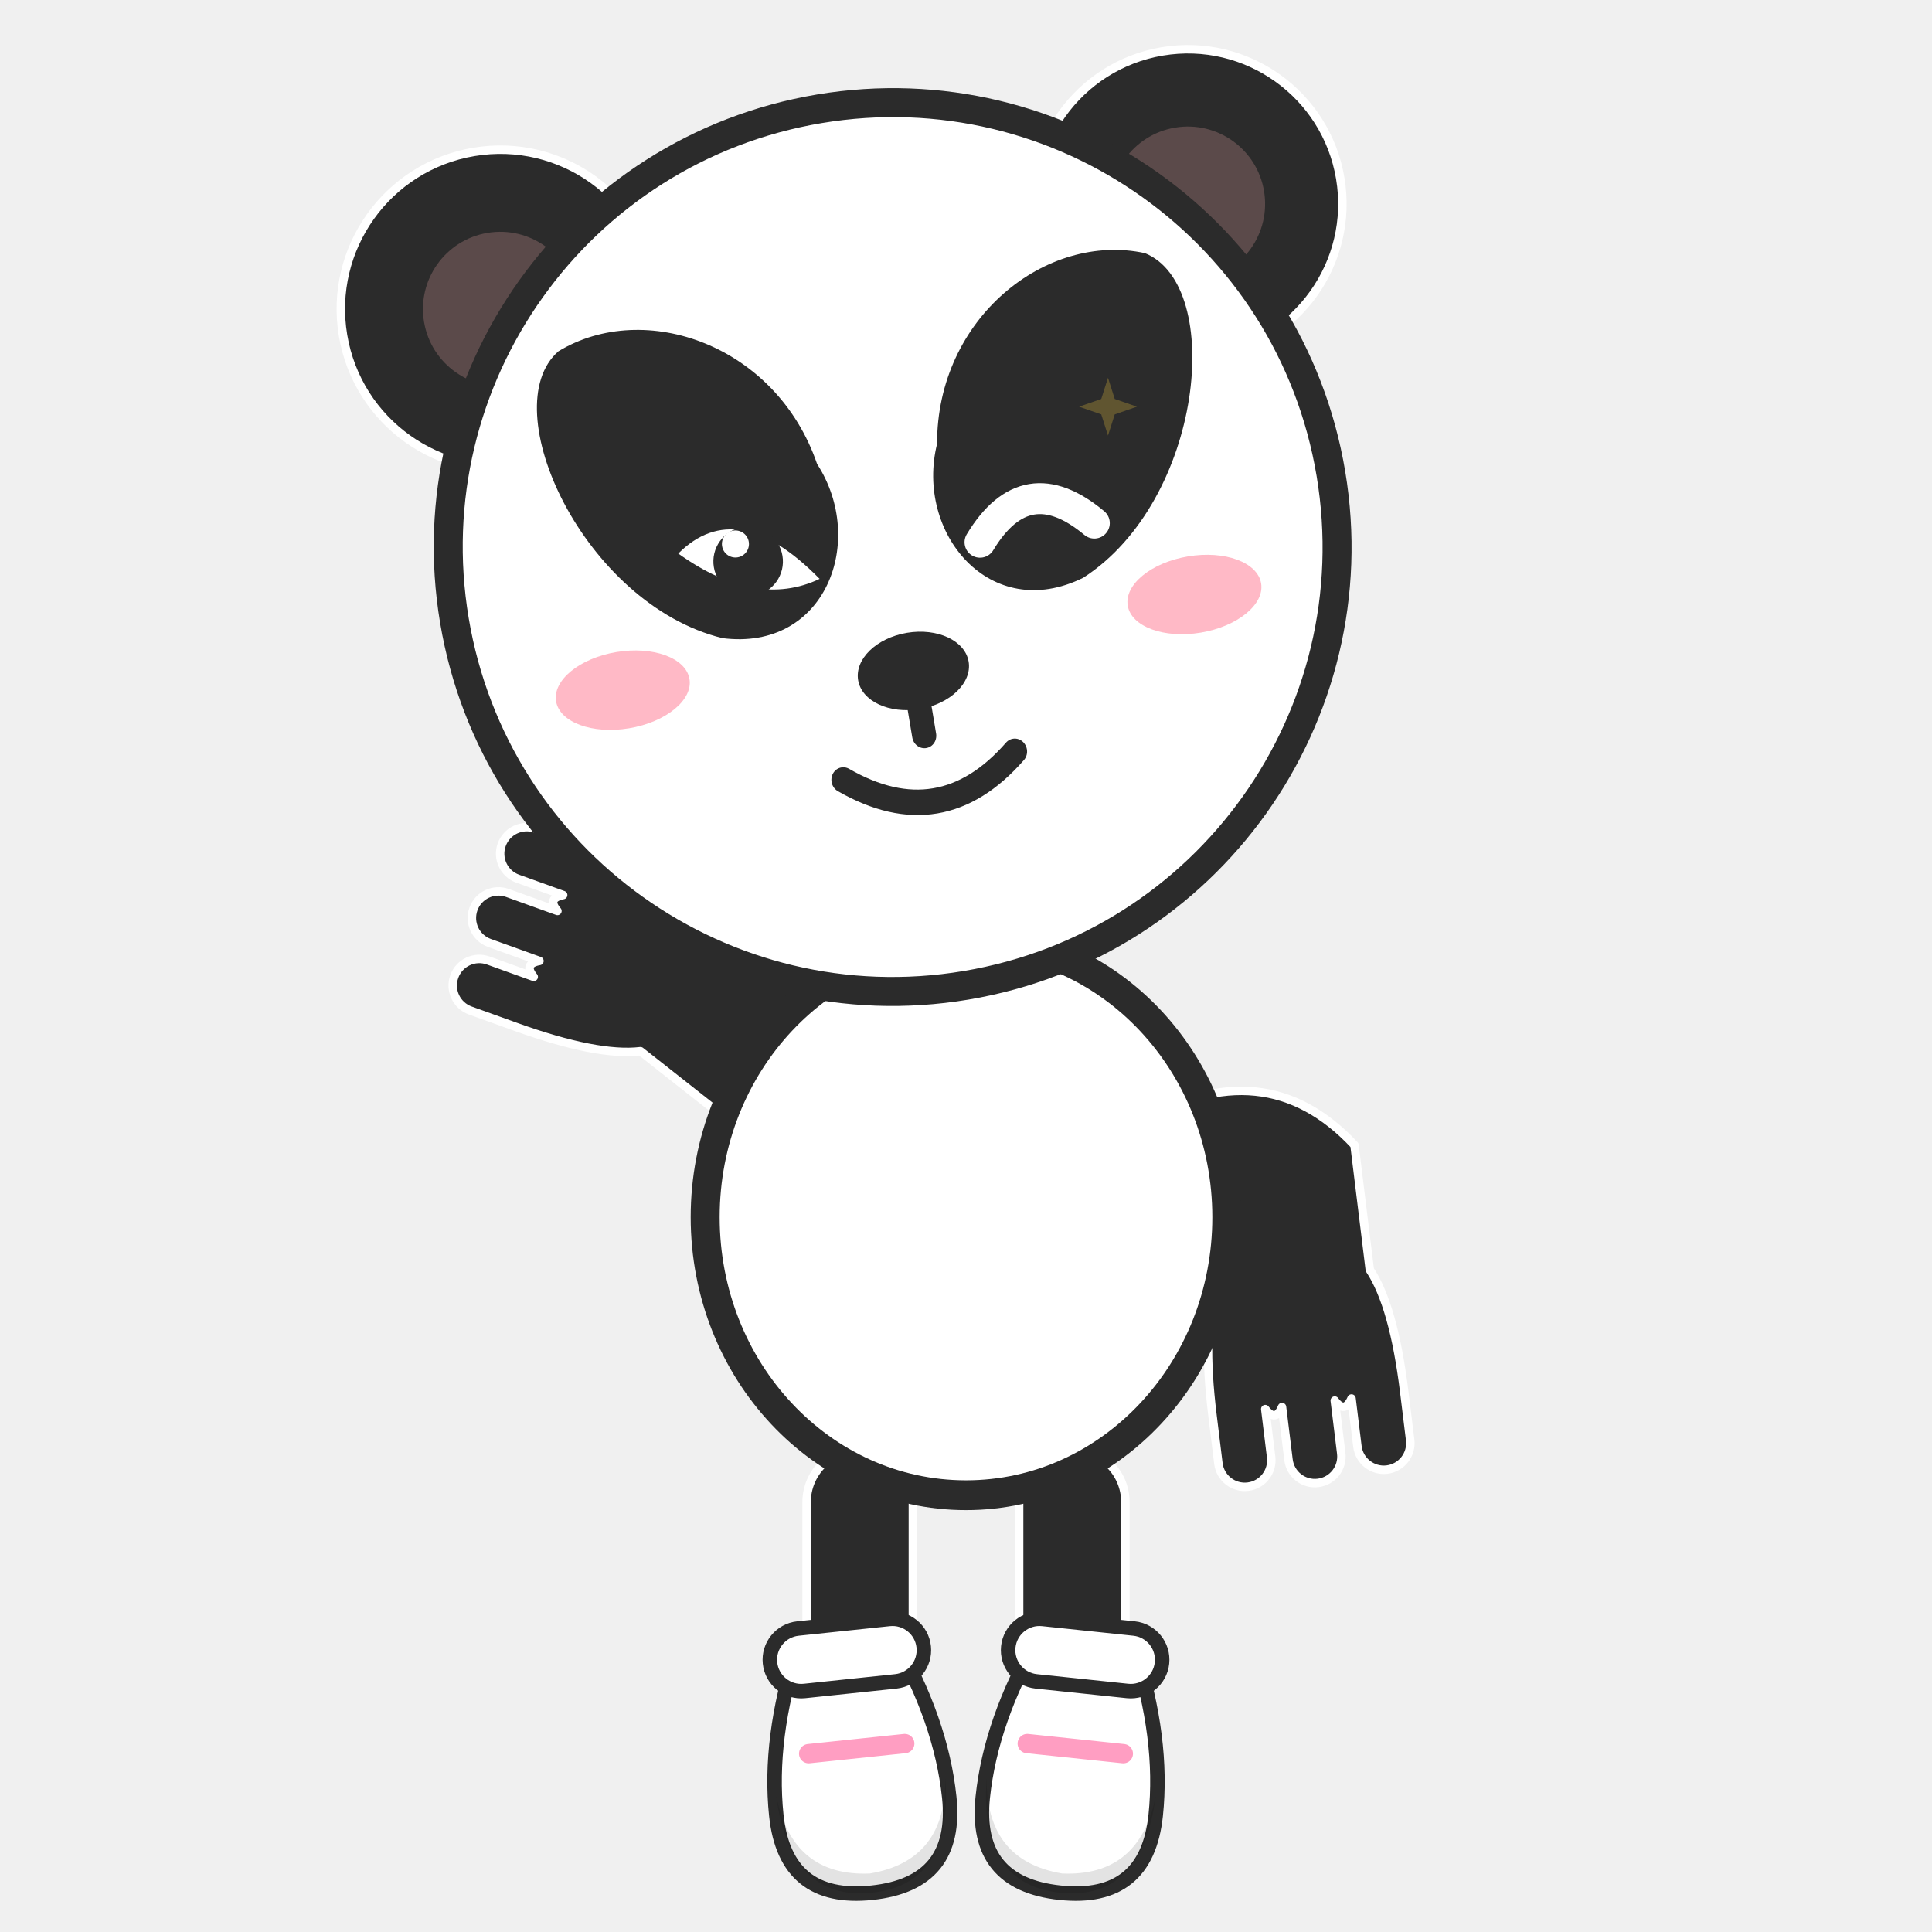
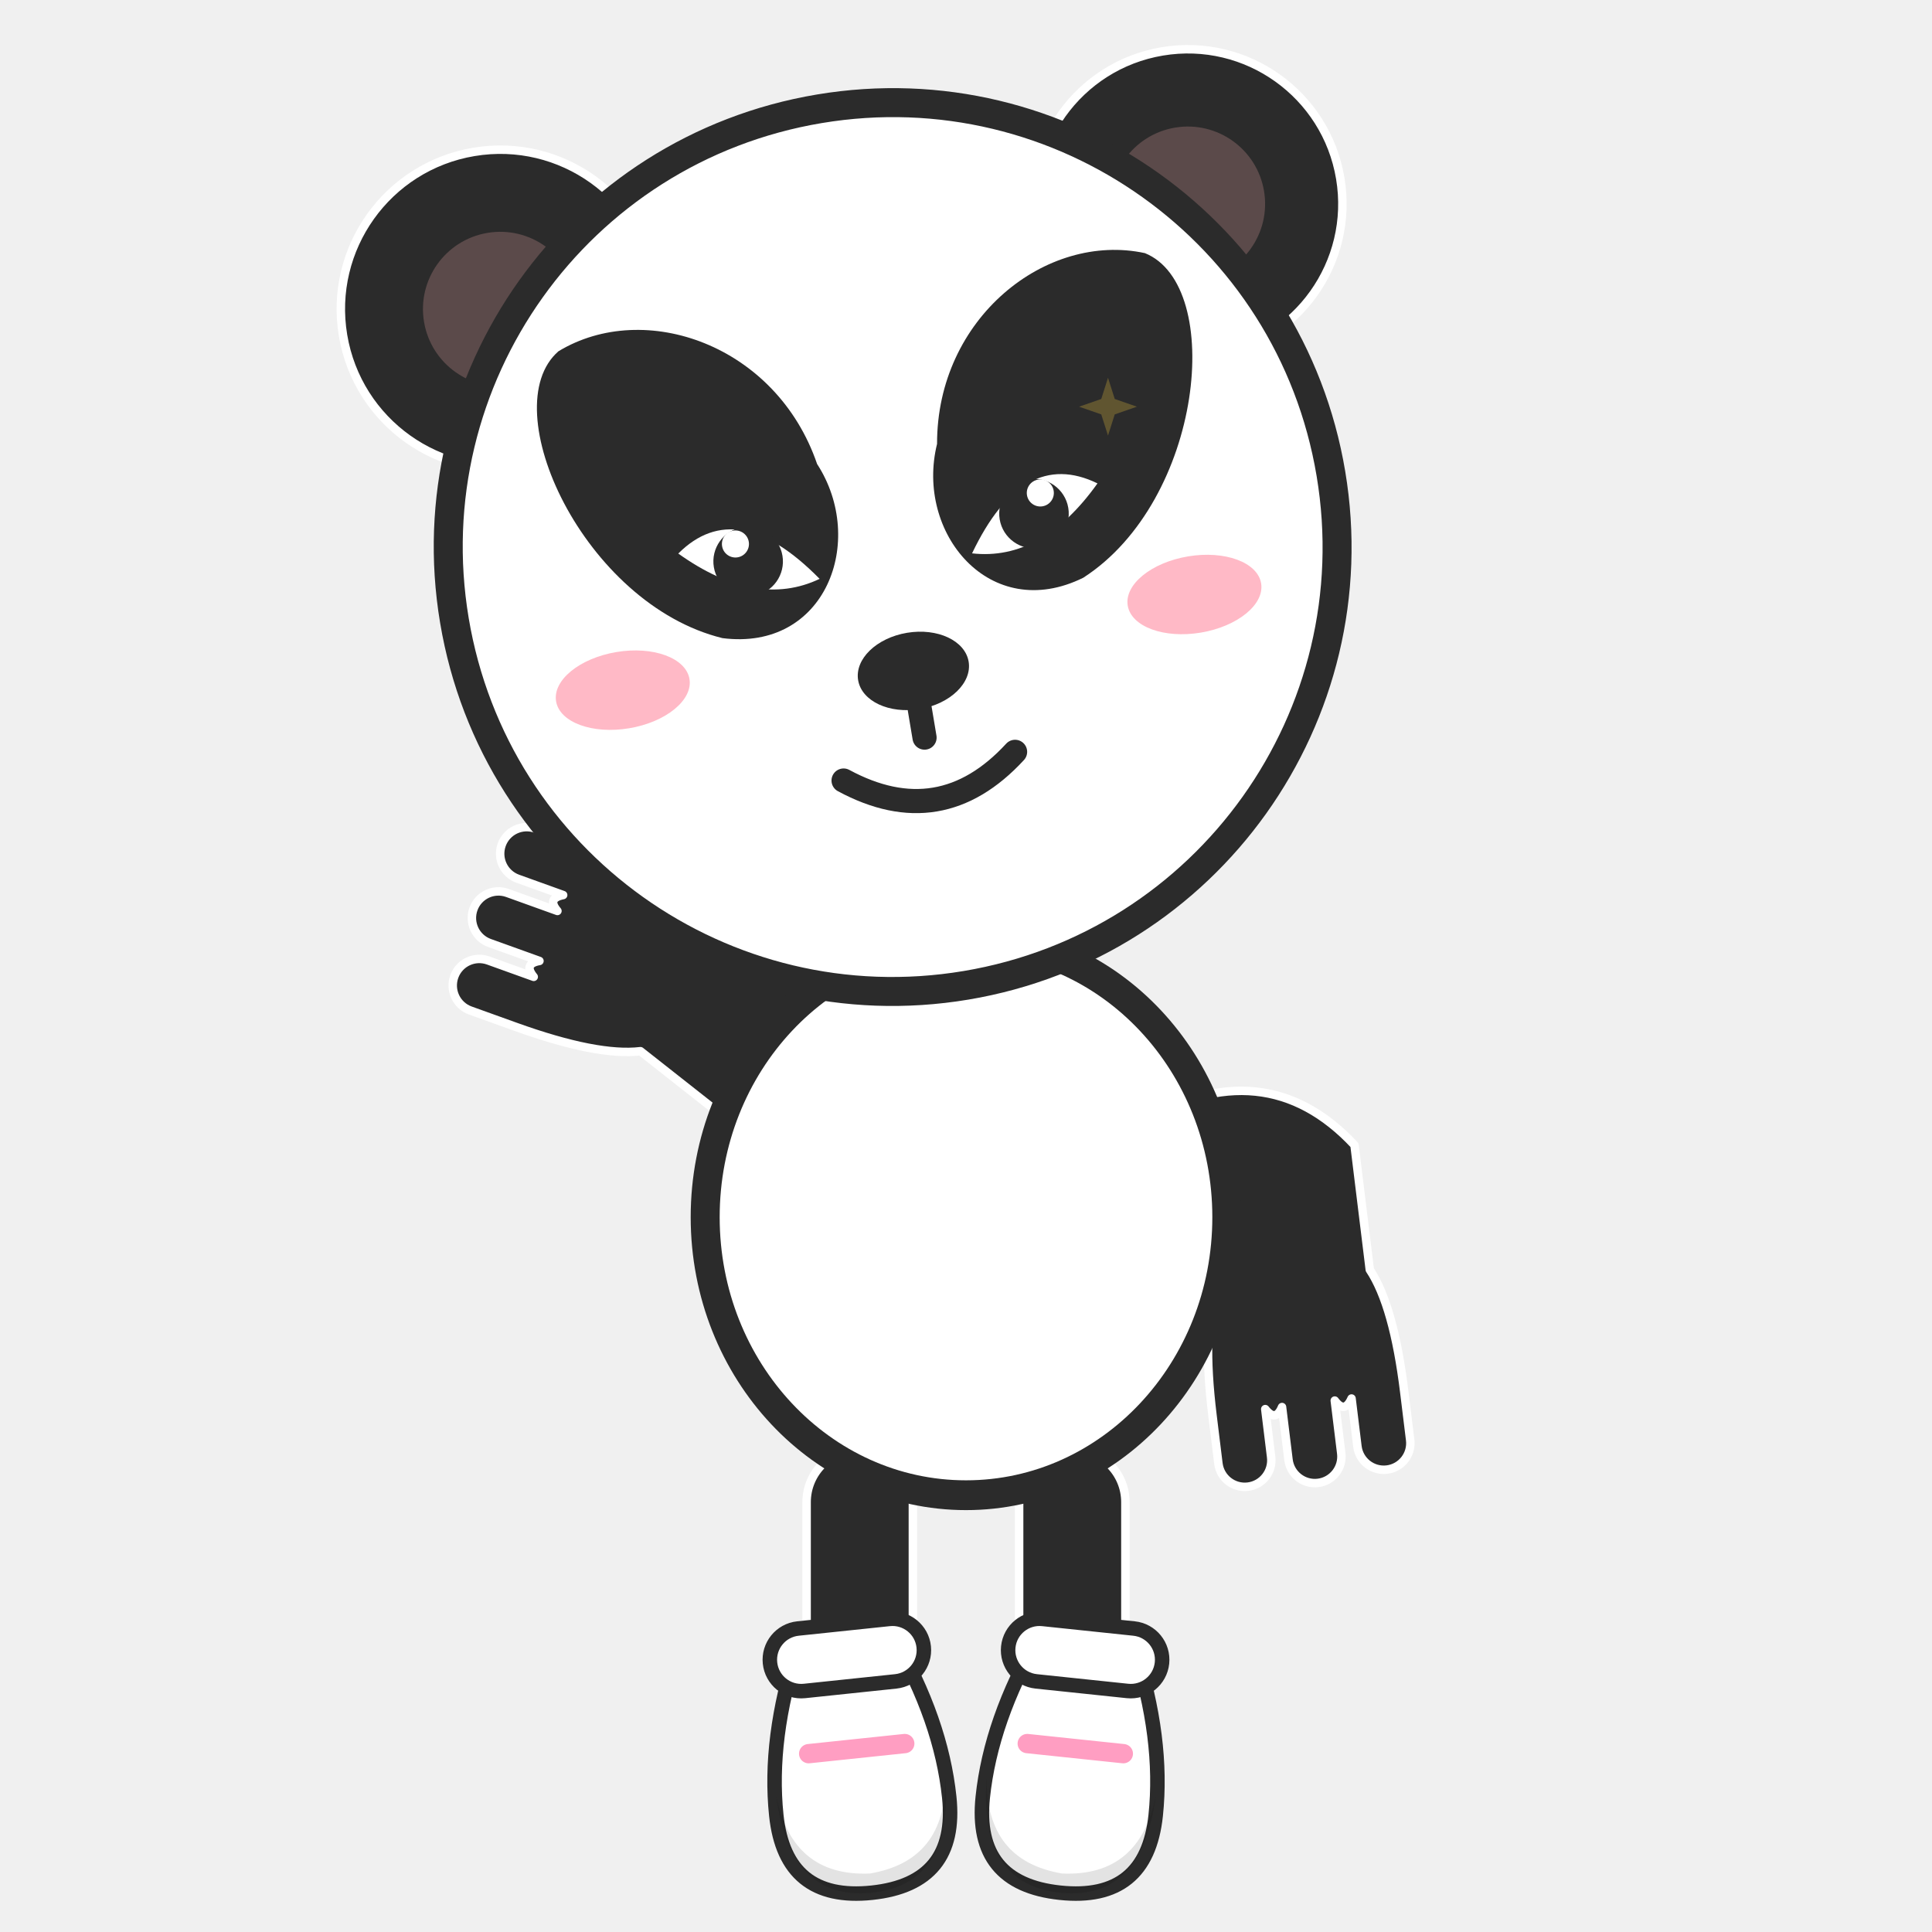
<svg xmlns="http://www.w3.org/2000/svg" viewBox="0 0 200 200" width="200" height="200" role="img" aria-label="Panda guino">
  <defs>
    <g id="foot">
      <path d="M84 170Q80 179 80 187Q80 196 89 196Q98 196 98 187Q98 179 94 170Z" fill="#fff" stroke="#2b2b2b" stroke-width="1.5" />
      <path d="M80.2 185Q80.5 196 89 196Q97.5 196 97.8 185Q97 193.5 89 194Q81 193.5 80.2 185Z" fill="#000" opacity="0.11" />
      <rect x="81" y="168" width="16" height="6.5" rx="3.25" fill="#fff" stroke="#2b2b2b" stroke-width="1.5" />
      <path d="M84 181H94" fill="none" stroke="#ff9ec2" stroke-width="2" stroke-linecap="round" />
    </g>
    <path id="patch" d="M71 29C63 33 67 55 80 62C90 66 97 56 94 47C93 34 81 26 71 29Z" fill="#2b2b2b" />
    <path id="spark" d="M0 -6 L1.4 -1.6 L6 0 L1.4 1.6 L0 6 L-1.4 1.6 L-6 0 L-1.4 -1.6 Z" />
    <path id="arm" d="M82 116Q68 110 60 121L60 134Q58 138 58 147L58 152A2.75 2.75 0 0 0 63.5 152L63.5 147Q64.4 148.5 65.25 147L65.25 152.5A2.75 2.75 0 0 0 70.75 152.5L70.75 147Q71.6 148.5 72.5 147L72.5 152A2.75 2.75 0 0 0 78 152L78 147Q78 138 76 134L82 116Z" />
  </defs>
  <g class="panda" data-emotion="guino" fill="#2b2b2b" stroke-linejoin="round">
    <g class="legs" stroke="#fff" stroke-width="0.875">
      <rect x="83.5" y="150" width="11" height="30" rx="5.5" />
      <rect x="105.5" y="150" width="11" height="30" rx="5.5" />
    </g>
    <use href="#foot" transform="translate(0 0.00) rotate(-6 89 184)" />
    <use href="#foot" transform="translate(0 0.00) matrix(-1 0 0 1 200 0) rotate(-6 89 184)" />
    <g class="arms" stroke="#fff" stroke-width="0.875">
      <g transform="rotate(7.79 80 118) rotate(102 80 118)">
        <use href="#arm" />
      </g>
      <g transform="rotate(1.00 120 118) matrix(-1 0 0 1 200 0) rotate(8 80 118)">
        <use href="#arm" />
      </g>
    </g>
    <ellipse transform="translate(100 126) scale(1 1.028) translate(-100 -126)" class="body" cx="100" cy="126" rx="27" ry="28" fill="#fff" stroke="#2b2b2b" stroke-width="3" />
    <g class="head" transform="rotate(-1.50 100 102) translate(0 0.00) rotate(-8 100 102)">
      <g class="ears" stroke="#fff" stroke-width="0.875">
        <circle cx="64" cy="25" r="16.5" />
        <circle cx="136" cy="26" r="16" />
      </g>
      <circle cx="64" cy="25" r="8" fill="#5b4a4a" />
      <circle cx="136" cy="26" r="8" fill="#5b4a4a" />
      <circle class="skull" cx="100" cy="56" r="46" fill="#fff" stroke="#2b2b2b" stroke-width="3" />
      <g class="patches">
        <use href="#patch" transform="translate(85 50) rotate(-5) translate(-85 -50)" />
        <use href="#patch" transform="matrix(-1 0 0 1 200 0) translate(85 50) rotate(-5) translate(-85 -50)" />
      </g>
      <g transform="translate(0.00 0) translate(100 55) scale(1.000 1.000) translate(-100 -55)" class="eyes">
        <path d="M78 53 Q85 48 92 58 Q85 60 78 53 Z" fill="#fff" />
        <circle cx="85" cy="55" r="3.6" fill="#2b2b2b" />
        <circle cx="84" cy="53" r="1.4" fill="#fff" />
-         <path d="M109 57 Q115 50 121 57" fill="none" stroke="#fff" stroke-width="3.2" stroke-linecap="round" />
+         <path d="M122 53 Q115 48 108 58 Q115 60 122 53 Z" fill="#fff" />
+         <circle cx="115" cy="55" r="3.6" fill="#2b2b2b" />
+         <circle cx="116" cy="53" r="1.4" fill="#fff" />
      </g>
      <ellipse class="nose" cx="100" cy="69" rx="5.8" ry="4" />
-       <g transform="translate(0.00 0) translate(100 80) scale(1 1.056) translate(-100 -80)" class="mouth">
+       <g transform="translate(0.00 0) translate(100 80) scale(1 1.000) translate(-100 -80)" class="mouth">
        <path d="M100 73 V76 M91 79 Q100 86 109 79" fill="none" stroke="#2b2b2b" stroke-width="2.5" stroke-linecap="round" />
      </g>
      <g class="blush" fill="#ffb3c1" opacity="0.92">
        <ellipse cx="70" cy="66" rx="7" ry="4" />
        <ellipse cx="130" cy="66" rx="7" ry="4" />
      </g>
    </g>
    <g transform="translate(0.00 0.00) translate(100 40) scale(0.525) translate(-100 -40)" opacity="0.25" class="extra" fill="#ffd23f">
      <use href="#spark" transform="translate(128 44) scale(0.95)" />
    </g>
  </g>
</svg>
